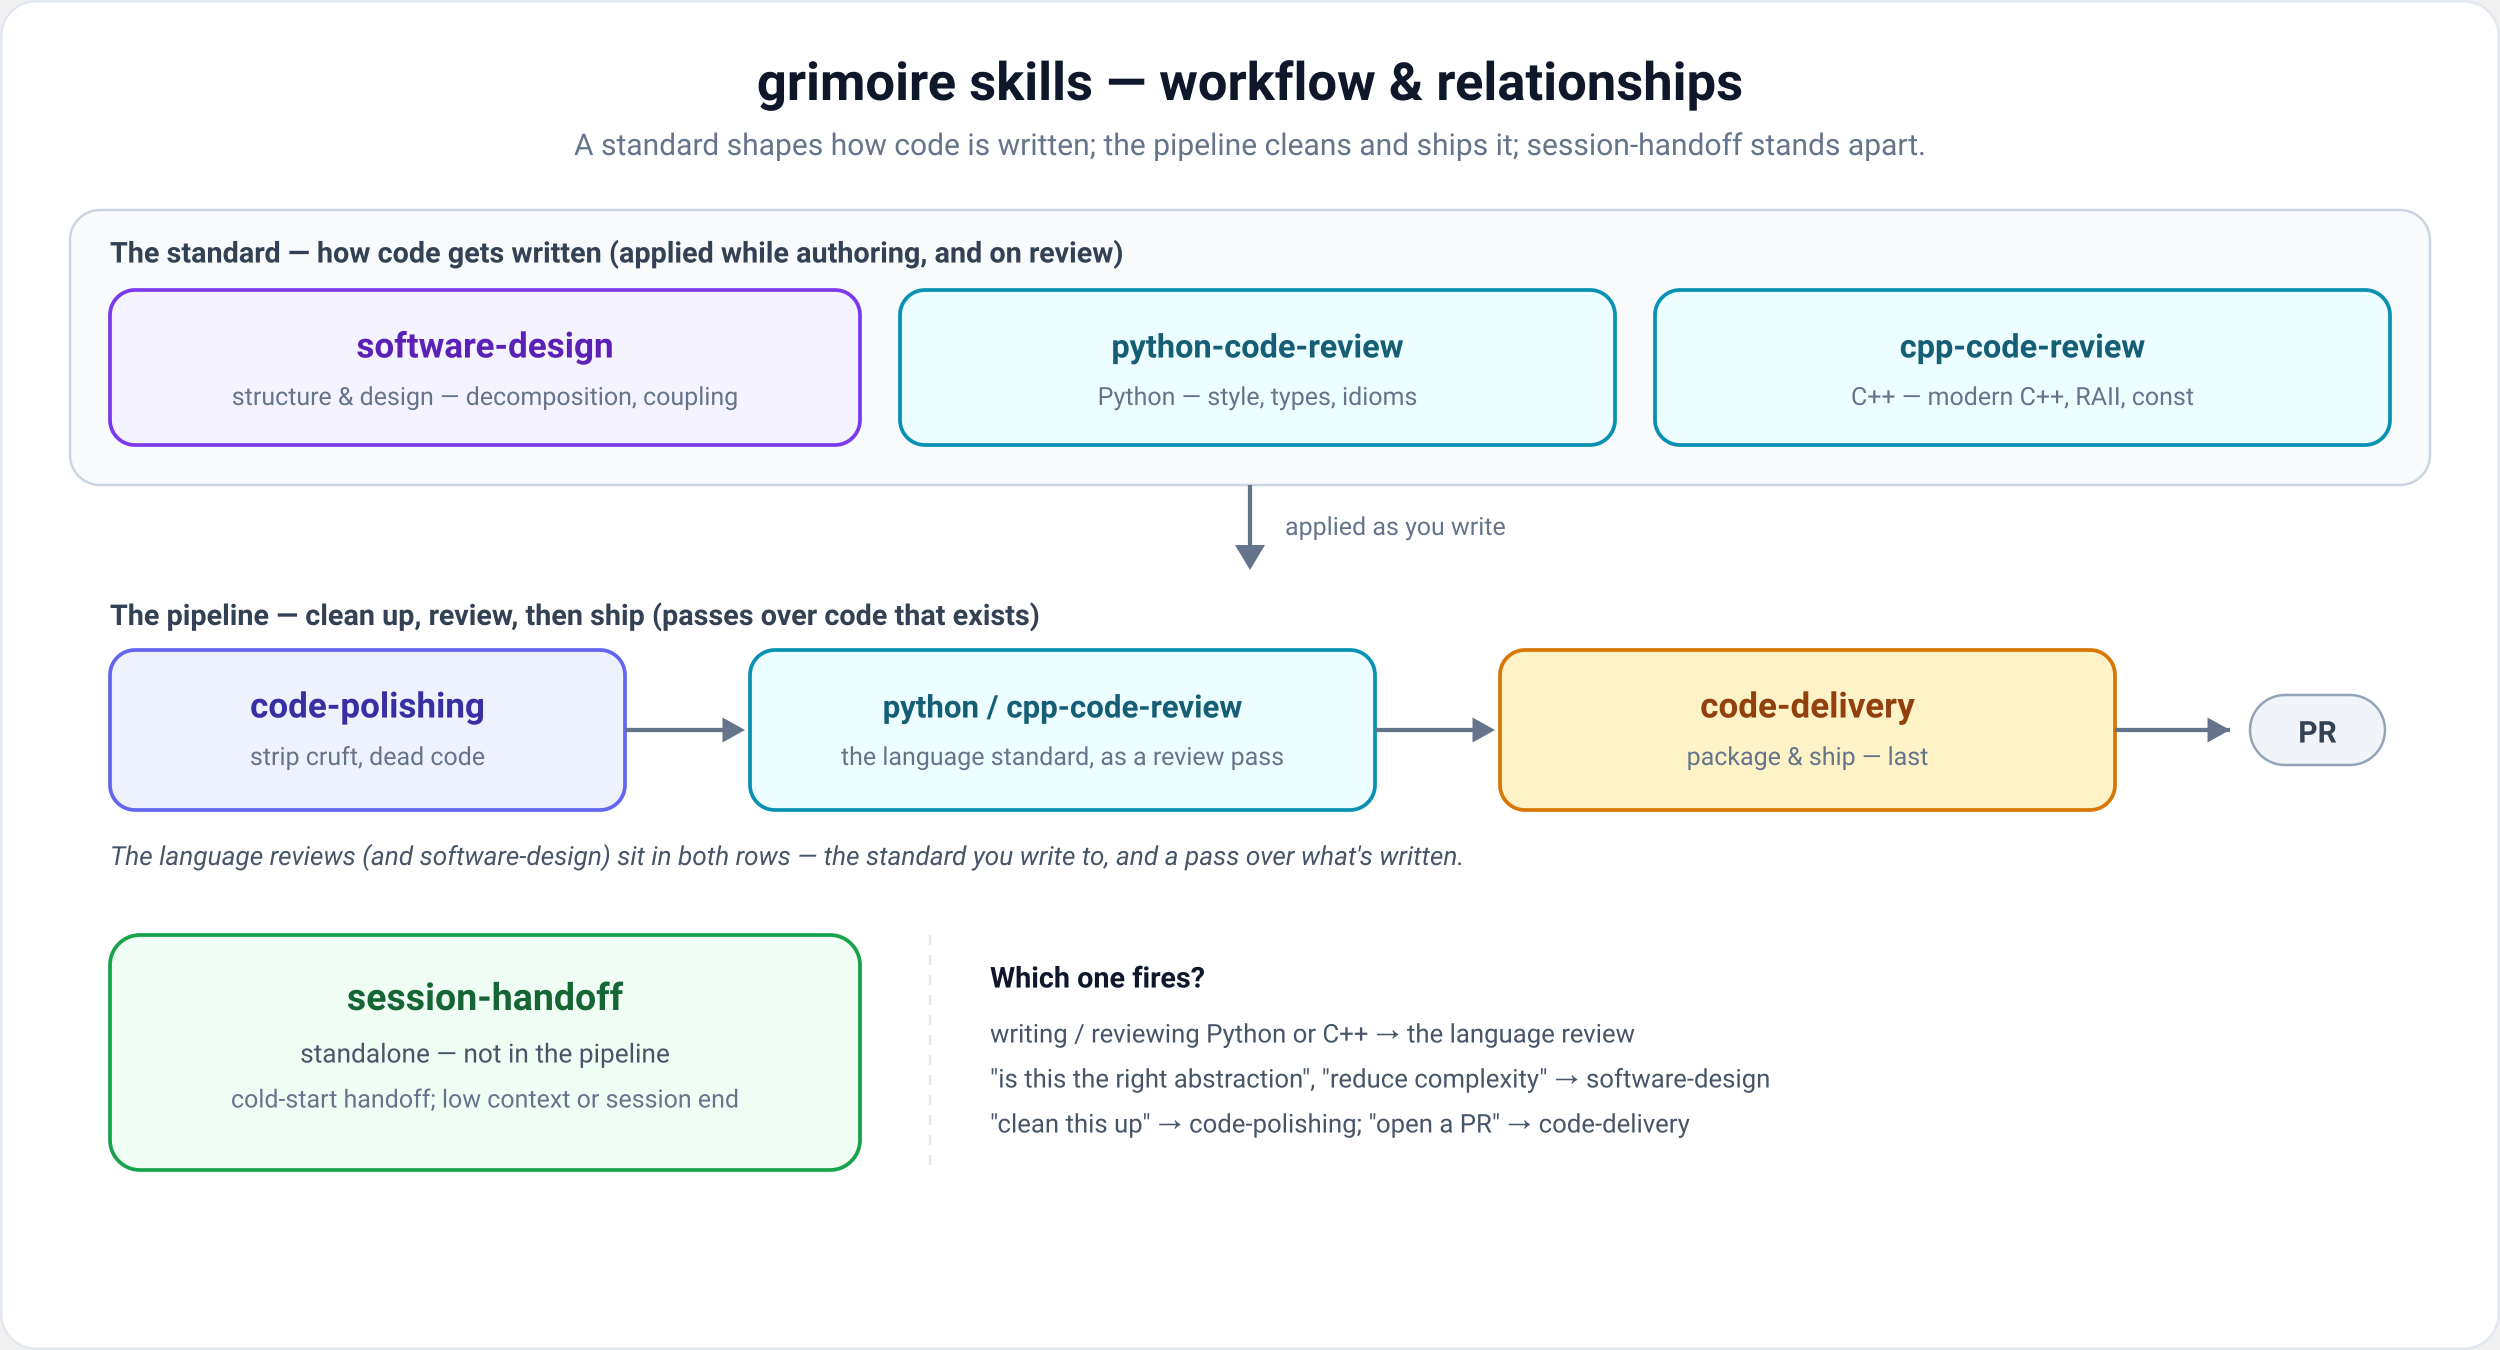
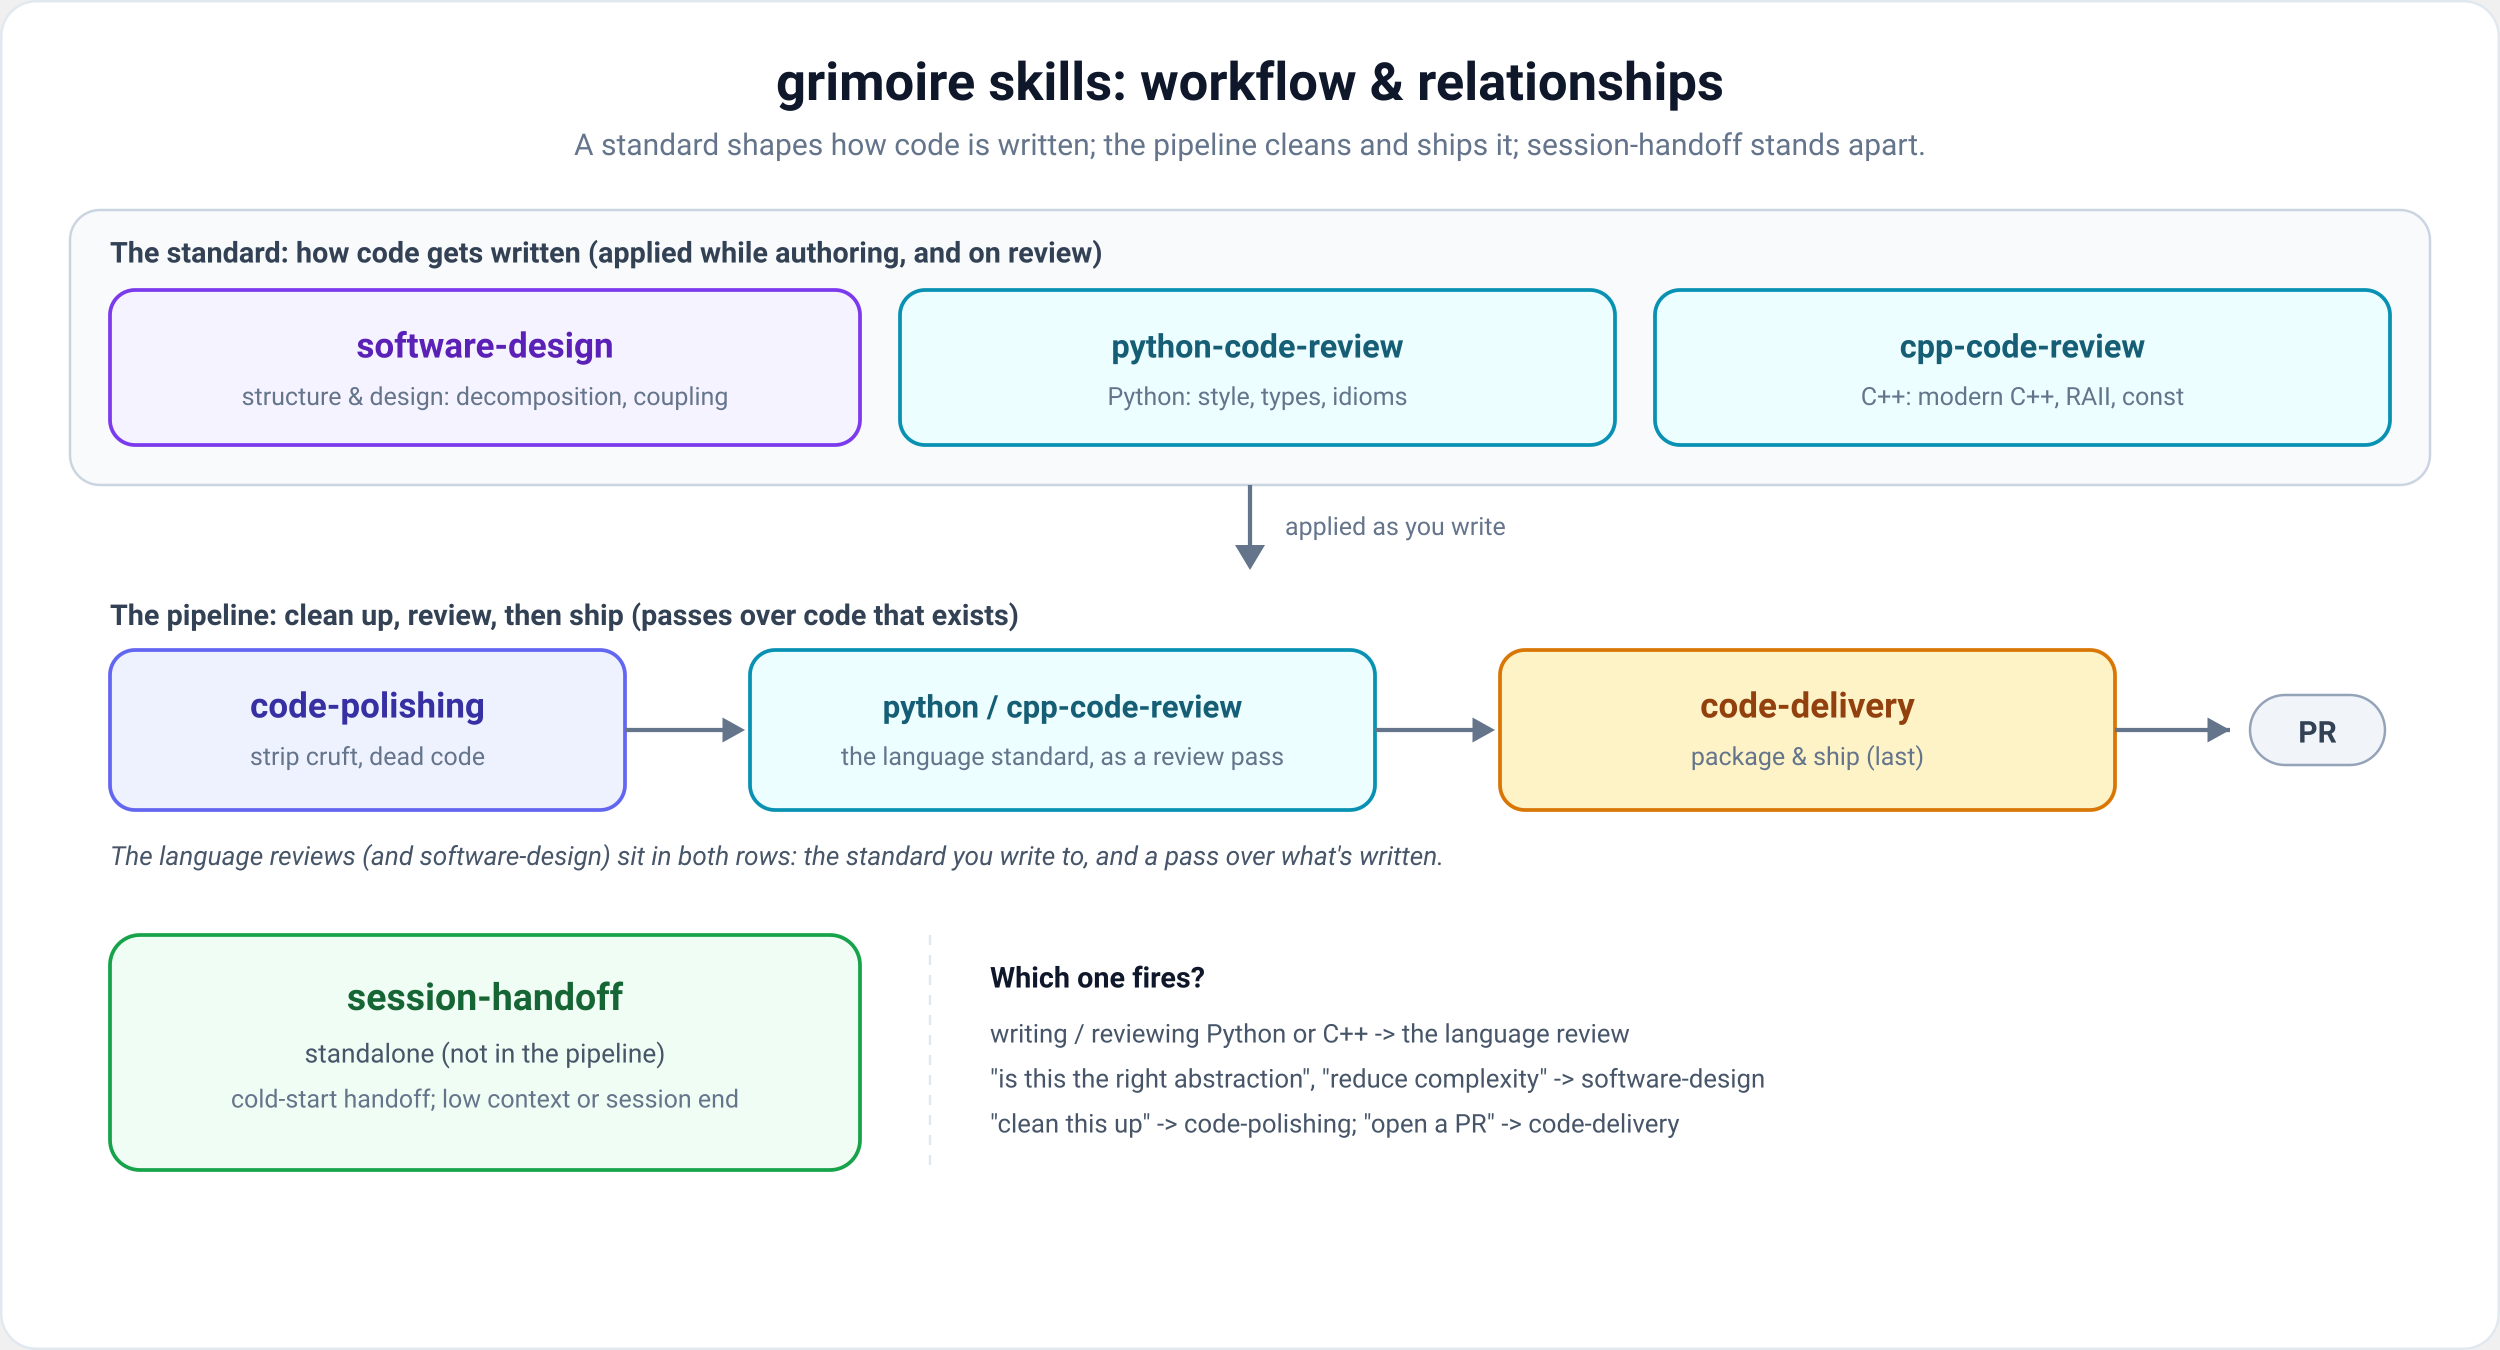
<svg xmlns="http://www.w3.org/2000/svg" viewBox="0 0 1000 540" font-family="-apple-system, BlinkMacSystemFont, 'Segoe UI', Roboto, Helvetica, Arial, sans-serif" role="img" aria-labelledby="title desc">
  <rect x="0.5" y="0.5" width="999" height="539" rx="14" fill="#ffffff" stroke="#e2e8f0" />
-   <text x="500" y="40" text-anchor="middle" font-size="21" font-weight="700" fill="#0f172a">grimoire skills — workflow &amp; relationships</text>
+   <text x="500" y="40" text-anchor="middle" font-size="21" font-weight="700" fill="#0f172a">grimoire skills: workflow &amp; relationships</text>
  <text x="500" y="62" text-anchor="middle" font-size="12" fill="#64748b">A standard shapes how code is written; the pipeline cleans and ships it; session-handoff stands apart.</text>
  <rect x="28" y="84" width="944" height="110" rx="12" fill="#f8fafc" stroke="#cbd5e1" />
-   <text x="44" y="105" font-size="11.5" font-weight="700" fill="#334155">The standard — how code gets written (applied while authoring, and on review)</text>
+   <text x="44" y="105" font-size="11.5" font-weight="700" fill="#334155">The standard: how code gets written (applied while authoring, and on review)</text>
  <rect x="44" y="116" width="300" height="62" rx="10" fill="#f5f3ff" stroke="#7c3aed" stroke-width="1.5" />
  <text x="194" y="143" text-anchor="middle" font-size="14" font-weight="700" fill="#5b21b6">software-design</text>
-   <text x="194" y="162" text-anchor="middle" font-size="10" fill="#64748b">structure &amp; design — decomposition, coupling</text>
+   <text x="194" y="162" text-anchor="middle" font-size="10" fill="#64748b">structure &amp; design: decomposition, coupling</text>
  <rect x="360" y="116" width="286" height="62" rx="10" fill="#ecfeff" stroke="#0891b2" stroke-width="1.5" />
  <text x="503" y="143" text-anchor="middle" font-size="13" font-weight="700" fill="#155e75">python-code-review</text>
-   <text x="503" y="162" text-anchor="middle" font-size="10" fill="#64748b">Python — style, types, idioms</text>
+   <text x="503" y="162" text-anchor="middle" font-size="10" fill="#64748b">Python: style, types, idioms</text>
  <rect x="662" y="116" width="294" height="62" rx="10" fill="#ecfeff" stroke="#0891b2" stroke-width="1.5" />
  <text x="809" y="143" text-anchor="middle" font-size="13" font-weight="700" fill="#155e75">cpp-code-review</text>
-   <text x="809" y="162" text-anchor="middle" font-size="10" fill="#64748b">C++ — modern C++, RAII, const</text>
+   <text x="809" y="162" text-anchor="middle" font-size="10" fill="#64748b">C++: modern C++, RAII, const</text>
  <line x1="500" y1="194" x2="500" y2="226" stroke="#64748b" stroke-width="1.7" />
  <polygon points="500,228 494,218 506,218" fill="#64748b" />
  <text x="514" y="214" font-size="10" fill="#64748b">applied as you write</text>
-   <text x="44" y="250" font-size="11.5" font-weight="700" fill="#334155">The pipeline — clean up, review, then ship (passes over code that exists)</text>
+   <text x="44" y="250" font-size="11.5" font-weight="700" fill="#334155">The pipeline: clean up, review, then ship (passes over code that exists)</text>
  <rect x="44" y="260" width="206" height="64" rx="10" fill="#eef2ff" stroke="#6366f1" stroke-width="1.5" />
  <text x="147" y="287" text-anchor="middle" font-size="14" font-weight="700" fill="#3730a3">code-polishing</text>
  <text x="147" y="306" text-anchor="middle" font-size="10" fill="#64748b">strip cruft, dead code</text>
  <line x1="250" y1="292" x2="296" y2="292" stroke="#64748b" stroke-width="1.7" />
  <polygon points="298,292 289,287 289,297" fill="#64748b" />
  <rect x="300" y="260" width="250" height="64" rx="10" fill="#ecfeff" stroke="#0891b2" stroke-width="1.5" />
  <text x="425" y="287" text-anchor="middle" font-size="12.5" font-weight="700" fill="#155e75">python / cpp-code-review</text>
  <text x="425" y="306" text-anchor="middle" font-size="10" fill="#64748b">the language standard, as a review pass</text>
  <line x1="550" y1="292" x2="596" y2="292" stroke="#64748b" stroke-width="1.7" />
  <polygon points="598,292 589,287 589,297" fill="#64748b" />
  <rect x="600" y="260" width="246" height="64" rx="10" fill="#fef3c7" stroke="#d97706" stroke-width="1.5" />
  <text x="723" y="287" text-anchor="middle" font-size="14" font-weight="700" fill="#92400e">code-delivery</text>
-   <text x="723" y="306" text-anchor="middle" font-size="10" fill="#64748b">package &amp; ship — last</text>
+   <text x="723" y="306" text-anchor="middle" font-size="10" fill="#64748b">package &amp; ship (last)</text>
  <line x1="846" y1="292" x2="892" y2="292" stroke="#64748b" stroke-width="1.7" />
  <polygon points="892,292 883,287 883,297" fill="#64748b" />
  <rect x="900" y="278" width="54" height="28" rx="14" fill="#f1f5f9" stroke="#94a3b8" />
  <text x="927" y="297" text-anchor="middle" font-size="12" font-weight="700" fill="#334155">PR</text>
-   <text x="44" y="346" font-size="10.5" font-style="italic" fill="#475569">The language reviews (and software-design) sit in both rows — the standard you write to, and a pass over what's written.</text>
+   <text x="44" y="346" font-size="10.5" font-style="italic" fill="#475569">The language reviews (and software-design) sit in both rows: the standard you write to, and a pass over what's written.</text>
  <rect x="44" y="374" width="300" height="94" rx="12" fill="#f0fdf4" stroke="#16a34a" stroke-width="1.5" />
  <text x="194" y="404" text-anchor="middle" font-size="15" font-weight="700" fill="#166534">session-handoff</text>
-   <text x="194" y="425" text-anchor="middle" font-size="10.5" fill="#475569">standalone — not in the pipeline</text>
+   <text x="194" y="425" text-anchor="middle" font-size="10.5" fill="#475569">standalone (not in the pipeline)</text>
  <text x="194" y="443" text-anchor="middle" font-size="10" fill="#64748b">cold-start handoff; low context or session end</text>
  <line x1="372" y1="374" x2="372" y2="468" stroke="#e2e8f0" stroke-width="1" stroke-dasharray="4 4" />
  <text x="396" y="395" font-size="11.5" font-weight="700" fill="#0f172a">Which one fires?</text>
-   <text x="396" y="417" font-size="10.3" fill="#475569">writing / reviewing Python or C++  →  the language review</text>
-   <text x="396" y="435" font-size="10.3" fill="#475569">"is this the right abstraction", "reduce complexity"  →  software-design</text>
-   <text x="396" y="453" font-size="10.3" fill="#475569">"clean this up" → code-polishing;  "open a PR" → code-delivery</text>
+   <text x="396" y="417" font-size="10.3" fill="#475569">writing / reviewing Python or C++  -&gt;  the language review</text>
+   <text x="396" y="435" font-size="10.3" fill="#475569">"is this the right abstraction", "reduce complexity"  -&gt;  software-design</text>
+   <text x="396" y="453" font-size="10.3" fill="#475569">"clean this up" -&gt; code-polishing;  "open a PR" -&gt; code-delivery</text>
</svg>
